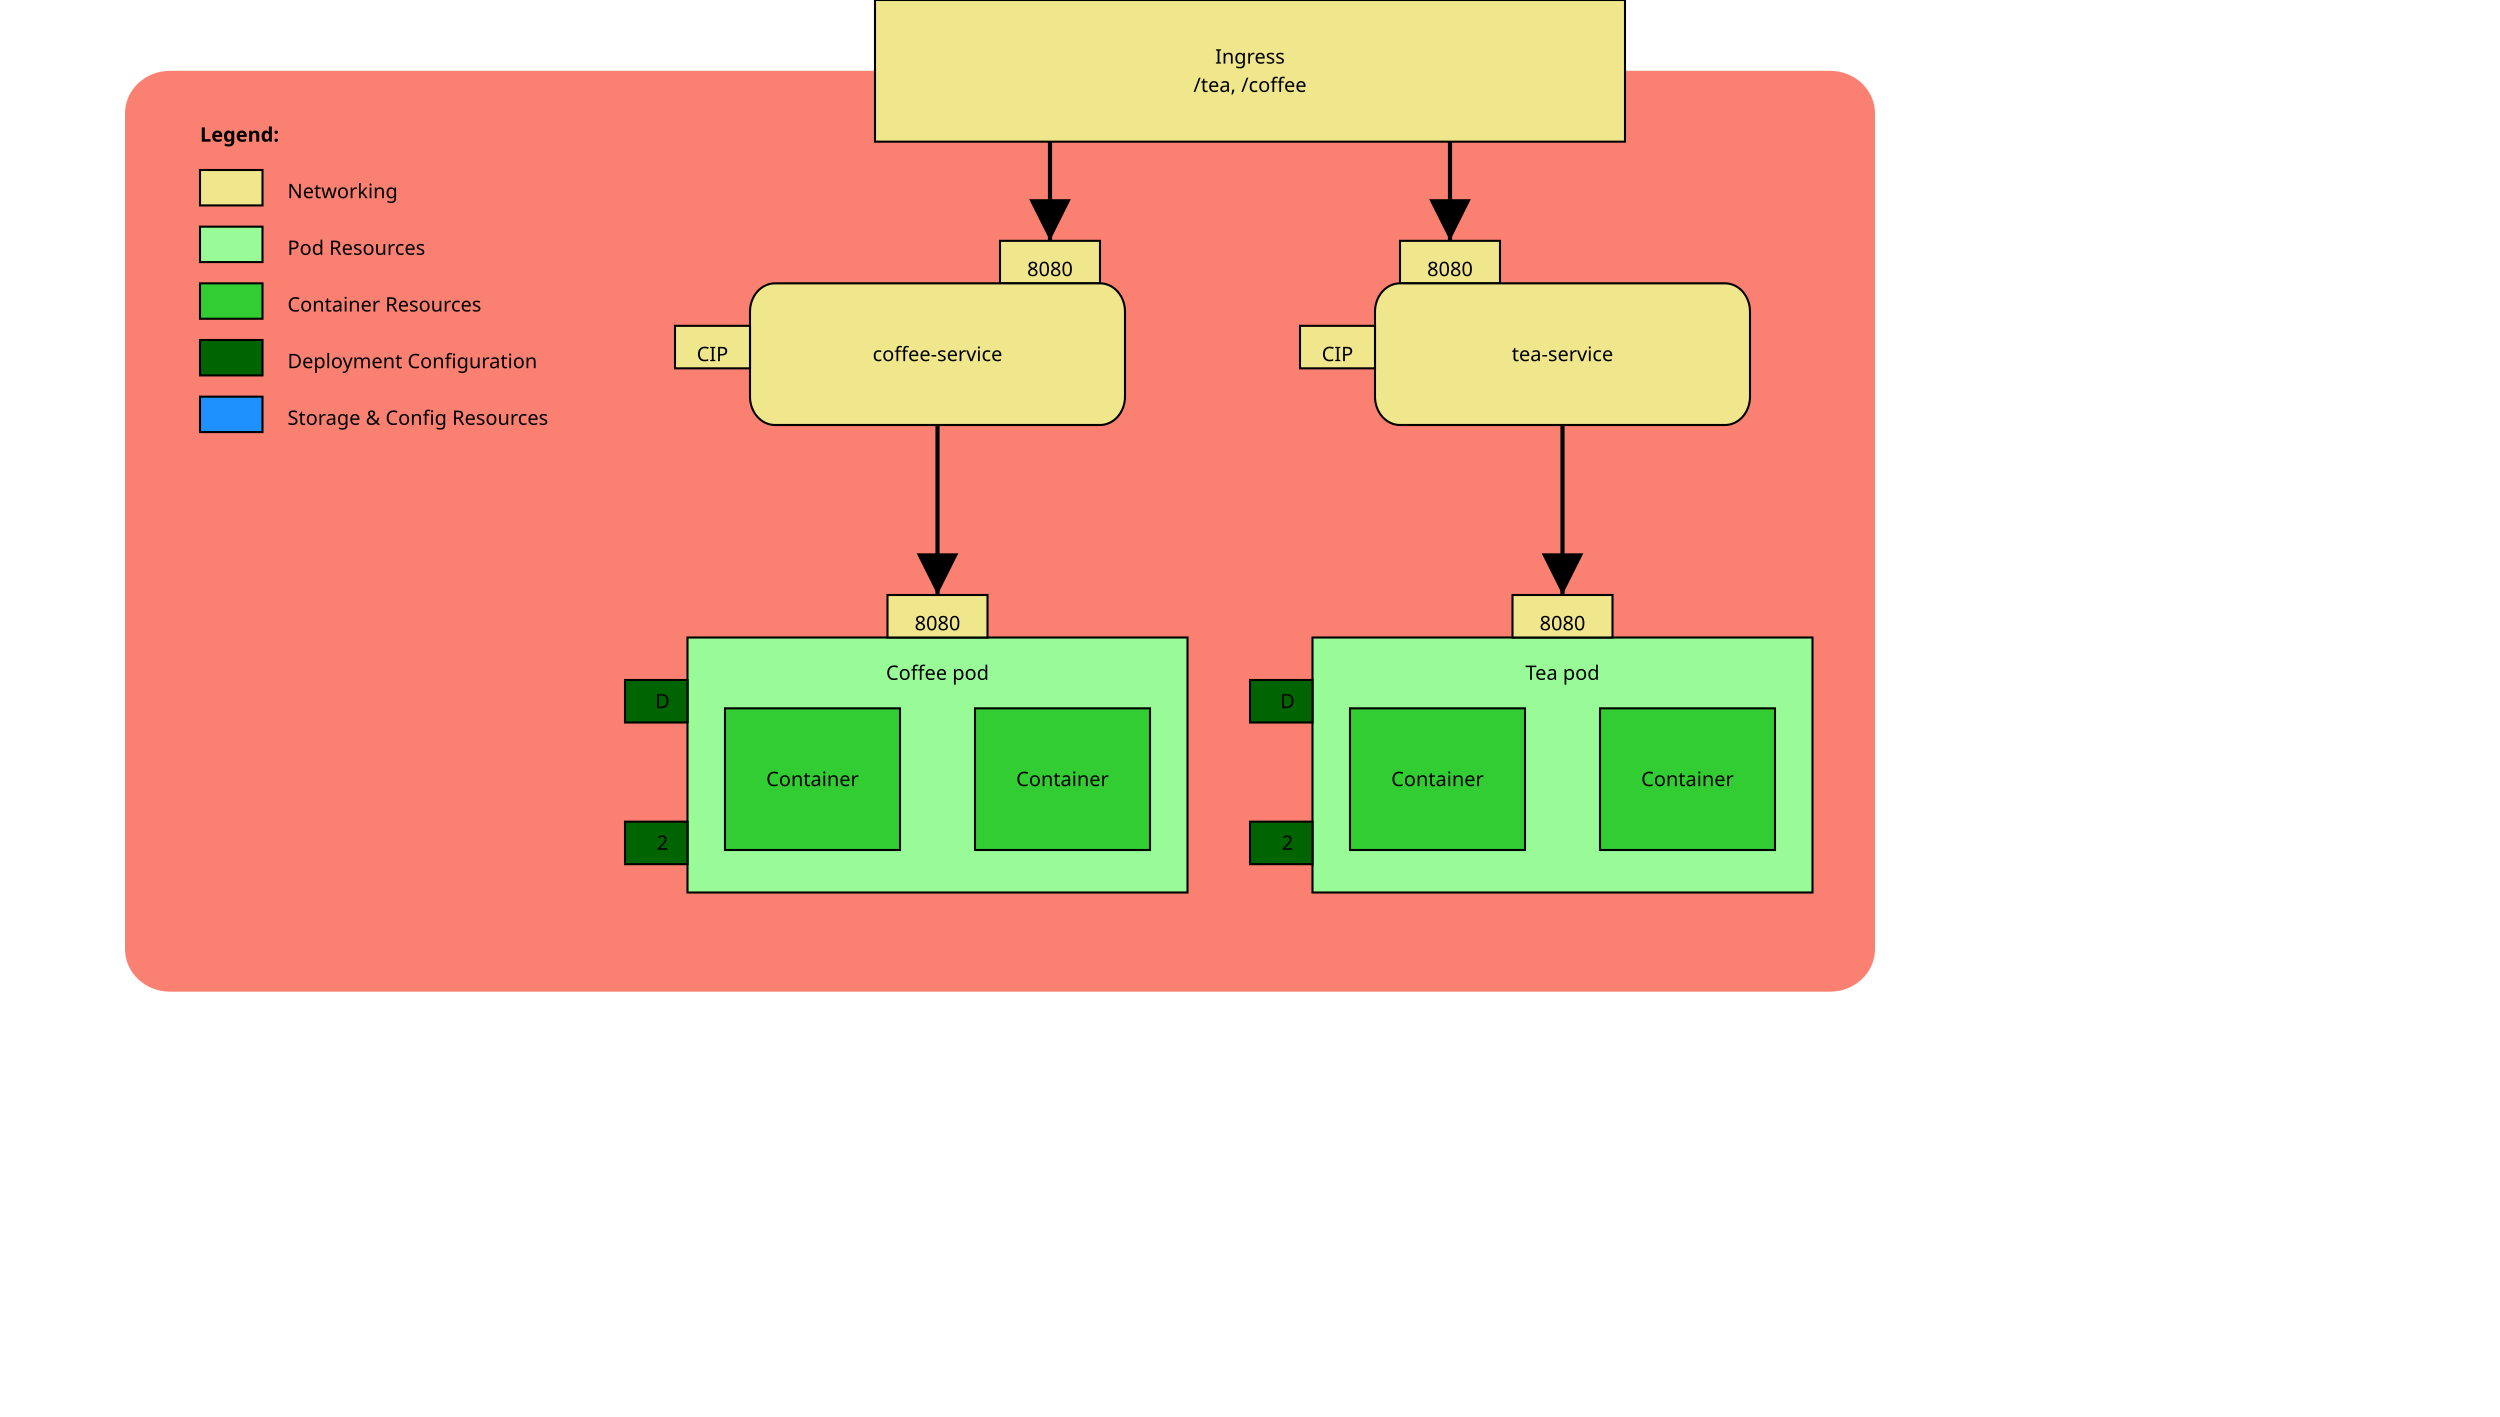
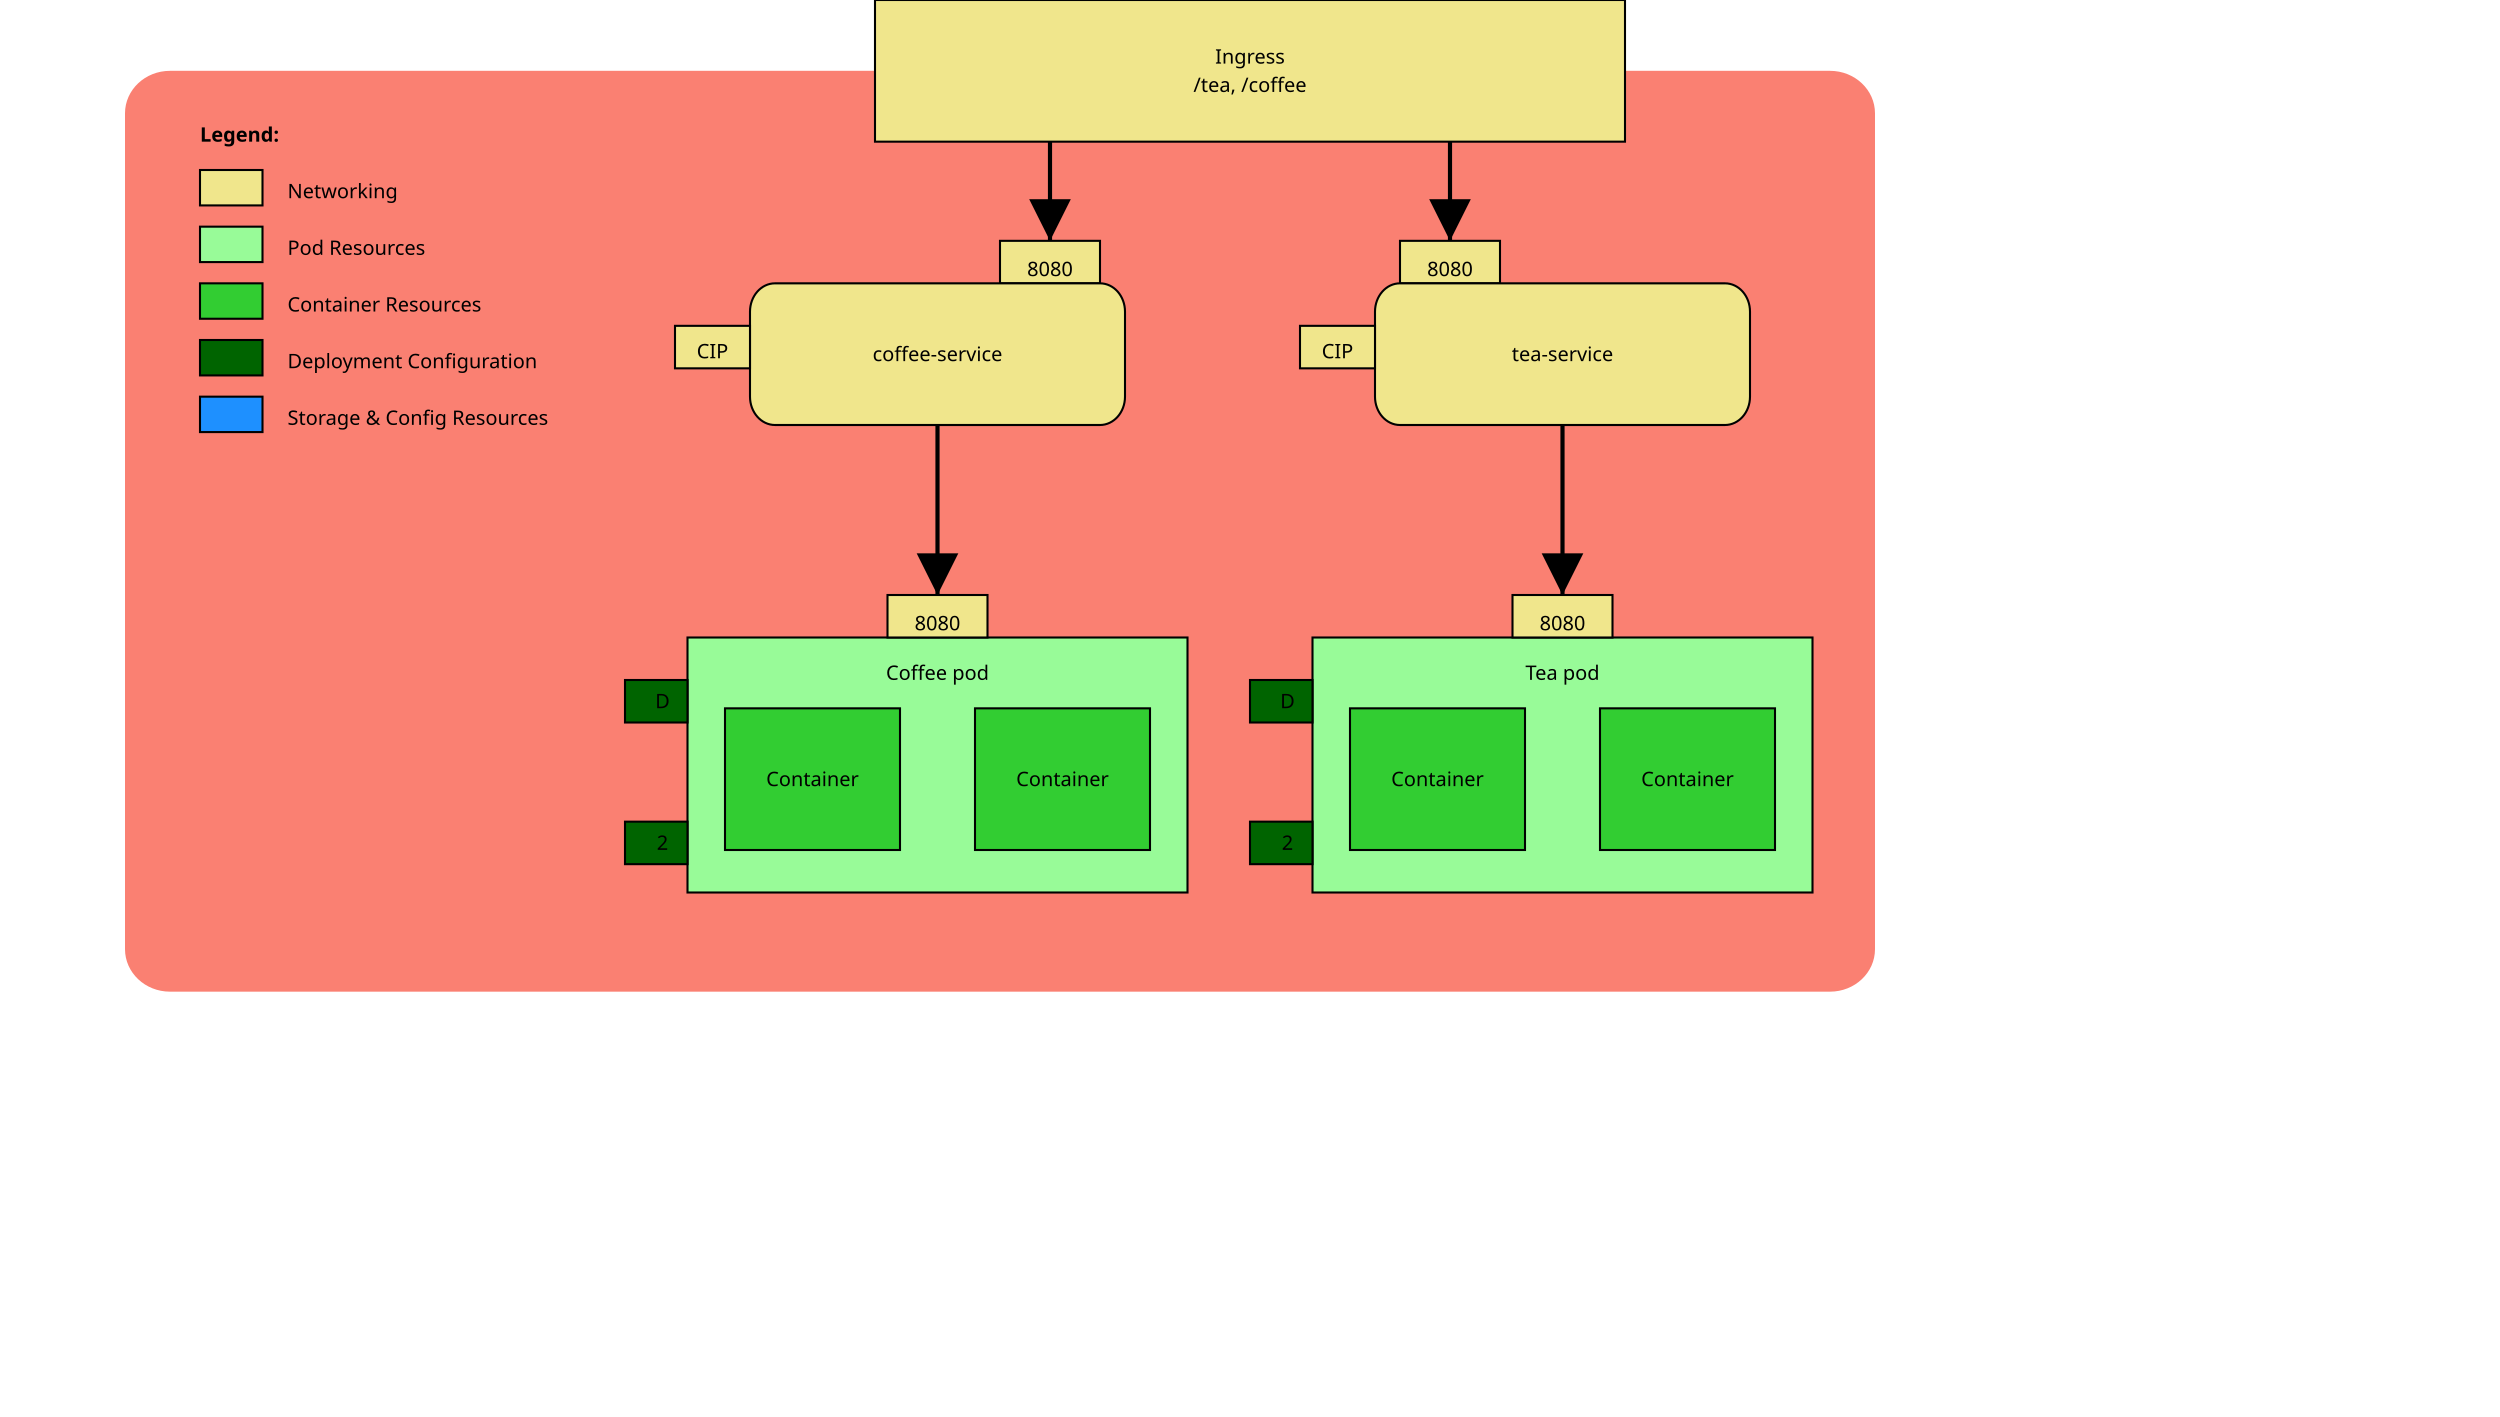
<svg xmlns="http://www.w3.org/2000/svg" viewBox="0 0 1200 680">
  <defs>
    <marker id="arrow" markerWidth="10" markerHeight="10" refX="10" refY="5" orient="auto" markerUnits="strokeWidth">
      <path d="M0,0 L10,5 L0,10 Z" fill="black" />
    </marker>
  </defs>
  <rect fill="salmon" rx="1.8%" ry="3%" width="70%" height="65%" x="5%" y="5%" />
  <g>
    <text font-size="0.8em" font-family="sans-serif" font-weight="bold" x="8%" y="10%">Legend:</text>
    <rect fill="khaki" stroke="black" width="2.5%" height="2.5%" x="8%" y="12%" />
    <text font-size="0.8em" font-family="sans-serif" dominant-baseline="middle" x="11.5%" y="13.5%">Networking</text>
    <rect fill="palegreen" stroke="black" width="2.5%" height="2.5%" x="8%" y="16%" />
    <text font-size="0.8em" font-family="sans-serif" dominant-baseline="middle" x="11.5%" y="17.5%">Pod Resources</text>
    <rect fill="limegreen" stroke="black" width="2.5%" height="2.5%" x="8%" y="20%" />
    <text font-size="0.8em" font-family="sans-serif" dominant-baseline="middle" x="11.5%" y="21.5%">Container Resources</text>
    <rect fill="darkgreen" stroke="black" width="2.5%" height="2.5%" x="8%" y="24%" />
    <text font-size="0.8em" font-family="sans-serif" dominant-baseline="middle" x="11.5%" y="25.5%">Deployment Configuration</text>
    <rect fill="dodgerblue" stroke="black" width="2.5%" height="2.5%" x="8%" y="28%" />
    <text font-size="0.8em" font-family="sans-serif" dominant-baseline="middle" x="11.5%" y="29.5%">Storage &amp; Config Resources</text>
  </g>
  <g>
    <rect fill="khaki" stroke="black" width="30%" height="10%" x="35%" y="0%" />
    <text font-size="0.8em" font-family="sans-serif" text-anchor="middle" dominant-baseline="middle" x="50%" y="4%">Ingress</text>
    <text font-size="0.8em" font-family="sans-serif" text-anchor="middle" dominant-baseline="middle" x="50%" y="6%">/tea, /coffee</text>
    <line stroke="black" stroke-width="2" x1="42%" y1="10%" x2="42%" y2="17%" marker-end="url(#arrow)" />
    <line stroke="black" stroke-width="2" x1="58%" y1="10%" x2="58%" y2="17%" marker-end="url(#arrow)" />
  </g>
  <g>
    <rect fill="khaki" stroke="black" width="4%" height="3%" x="40%" y="17%" />
    <text font-size="0.8em" font-family="sans-serif" text-anchor="middle" dominant-baseline="middle" x="42%" y="19%">8080</text>
    <rect fill="khaki" stroke="black" rx="1%" ry="2%" width="15%" height="10%" x="30%" y="20%" />
    <text font-size="0.8em" font-family="sans-serif" text-anchor="middle" dominant-baseline="middle" x="37.5%" y="25%">coffee-service</text>
    <rect fill="khaki" stroke="black" width="3%" height="3%" x="27%" y="23%" />
-     <text font-size="0.8em" font-family="sans-serif" text-anchor="middle" dominant-baseline="middle" x="28.5%" y="25%">CIP</text>
+     <text font-size="0.8em" font-family="sans-serif" text-anchor="middle" dominant-baseline="middle" x="28.5%" y="24.8%">CIP</text>
    <line stroke="black" stroke-width="2" x1="37.5%" y1="30%" x2="37.5%" y2="42%" marker-end="url(#arrow)" />
  </g>
  <g>
    <rect fill="khaki" stroke="black" width="4%" height="3%" x="56%" y="17%" />
    <text font-size="0.8em" font-family="sans-serif" text-anchor="middle" dominant-baseline="middle" x="58%" y="19%">8080</text>
    <rect fill="khaki" stroke="black" rx="1%" ry="2%" width="15%" height="10%" x="55%" y="20%" />
    <text font-size="0.8em" font-family="sans-serif" text-anchor="middle" dominant-baseline="middle" x="62.5%" y="25%">tea-service</text>
    <rect fill="khaki" stroke="black" width="3%" height="3%" x="52%" y="23%" />
-     <text font-size="0.8em" font-family="sans-serif" text-anchor="middle" dominant-baseline="middle" x="53.5%" y="25%">CIP</text>
+     <text font-size="0.8em" font-family="sans-serif" text-anchor="middle" dominant-baseline="middle" x="53.5%" y="24.8%">CIP</text>
    <line stroke="black" stroke-width="2" x1="62.5%" y1="30%" x2="62.5%" y2="42%" marker-end="url(#arrow)" />
  </g>
  <g>
    <rect fill="palegreen" stroke="black" width="20%" height="18%" x="27.5%" y="45%" />
    <text font-size="0.8em" font-family="sans-serif" text-anchor="middle" dominant-baseline="middle" x="37.5%" y="47.5%">Coffee pod</text>
    <rect fill="limegreen" stroke="black" width="7%" height="10%" x="29%" y="50%" />
    <text font-size="0.8em" font-family="sans-serif" text-anchor="middle" dominant-baseline="middle" x="32.5%" y="55%">Container</text>
    <rect fill="limegreen" stroke="black" width="7%" height="10%" x="39%" y="50%" />
    <text font-size="0.8em" font-family="sans-serif" text-anchor="middle" dominant-baseline="middle" x="42.5%" y="55%">Container</text>
    <rect fill="khaki" stroke="black" width="4%" height="3%" x="35.5%" y="42%" />
    <text font-size="0.8em" font-family="sans-serif" text-anchor="middle" dominant-baseline="middle" x="37.5%" y="44%">8080</text>
    <rect fill="darkgreen" stroke="black" width="2.5%" height="3%" x="25%" y="48%" />
    <text font-size="0.8em" font-family="sans-serif" text-anchor="middle" dominant-baseline="middle" x="26.5%" y="49.5%">D</text>
    <rect fill="darkgreen" stroke="black" width="2.5%" height="3%" x="25%" y="58%" />
    <text font-size="0.8em" font-family="sans-serif" text-anchor="middle" dominant-baseline="middle" x="26.5%" y="59.5%">2</text>
  </g>
  <g>
    <rect fill="palegreen" stroke="black" width="20%" height="18%" x="52.5%" y="45%" />
    <text font-size="0.8em" font-family="sans-serif" text-anchor="middle" dominant-baseline="middle" x="62.5%" y="47.5%">Tea pod</text>
    <rect fill="limegreen" stroke="black" width="7%" height="10%" x="54%" y="50%" />
    <text font-size="0.8em" font-family="sans-serif" text-anchor="middle" dominant-baseline="middle" x="57.5%" y="55%">Container</text>
    <rect fill="limegreen" stroke="black" width="7%" height="10%" x="64%" y="50%" />
    <text font-size="0.8em" font-family="sans-serif" text-anchor="middle" dominant-baseline="middle" x="67.5%" y="55%">Container</text>
    <rect fill="khaki" stroke="black" width="4%" height="3%" x="60.5%" y="42%" />
    <text font-size="0.8em" font-family="sans-serif" text-anchor="middle" dominant-baseline="middle" x="62.5%" y="44%">8080</text>
    <rect fill="darkgreen" stroke="black" width="2.5%" height="3%" x="50%" y="48%" />
    <text font-size="0.8em" font-family="sans-serif" text-anchor="middle" dominant-baseline="middle" x="51.5%" y="49.5%">D</text>
    <rect fill="darkgreen" stroke="black" width="2.5%" height="3%" x="50%" y="58%" />
    <text font-size="0.8em" font-family="sans-serif" text-anchor="middle" dominant-baseline="middle" x="51.5%" y="59.5%">2</text>
  </g>
</svg>
